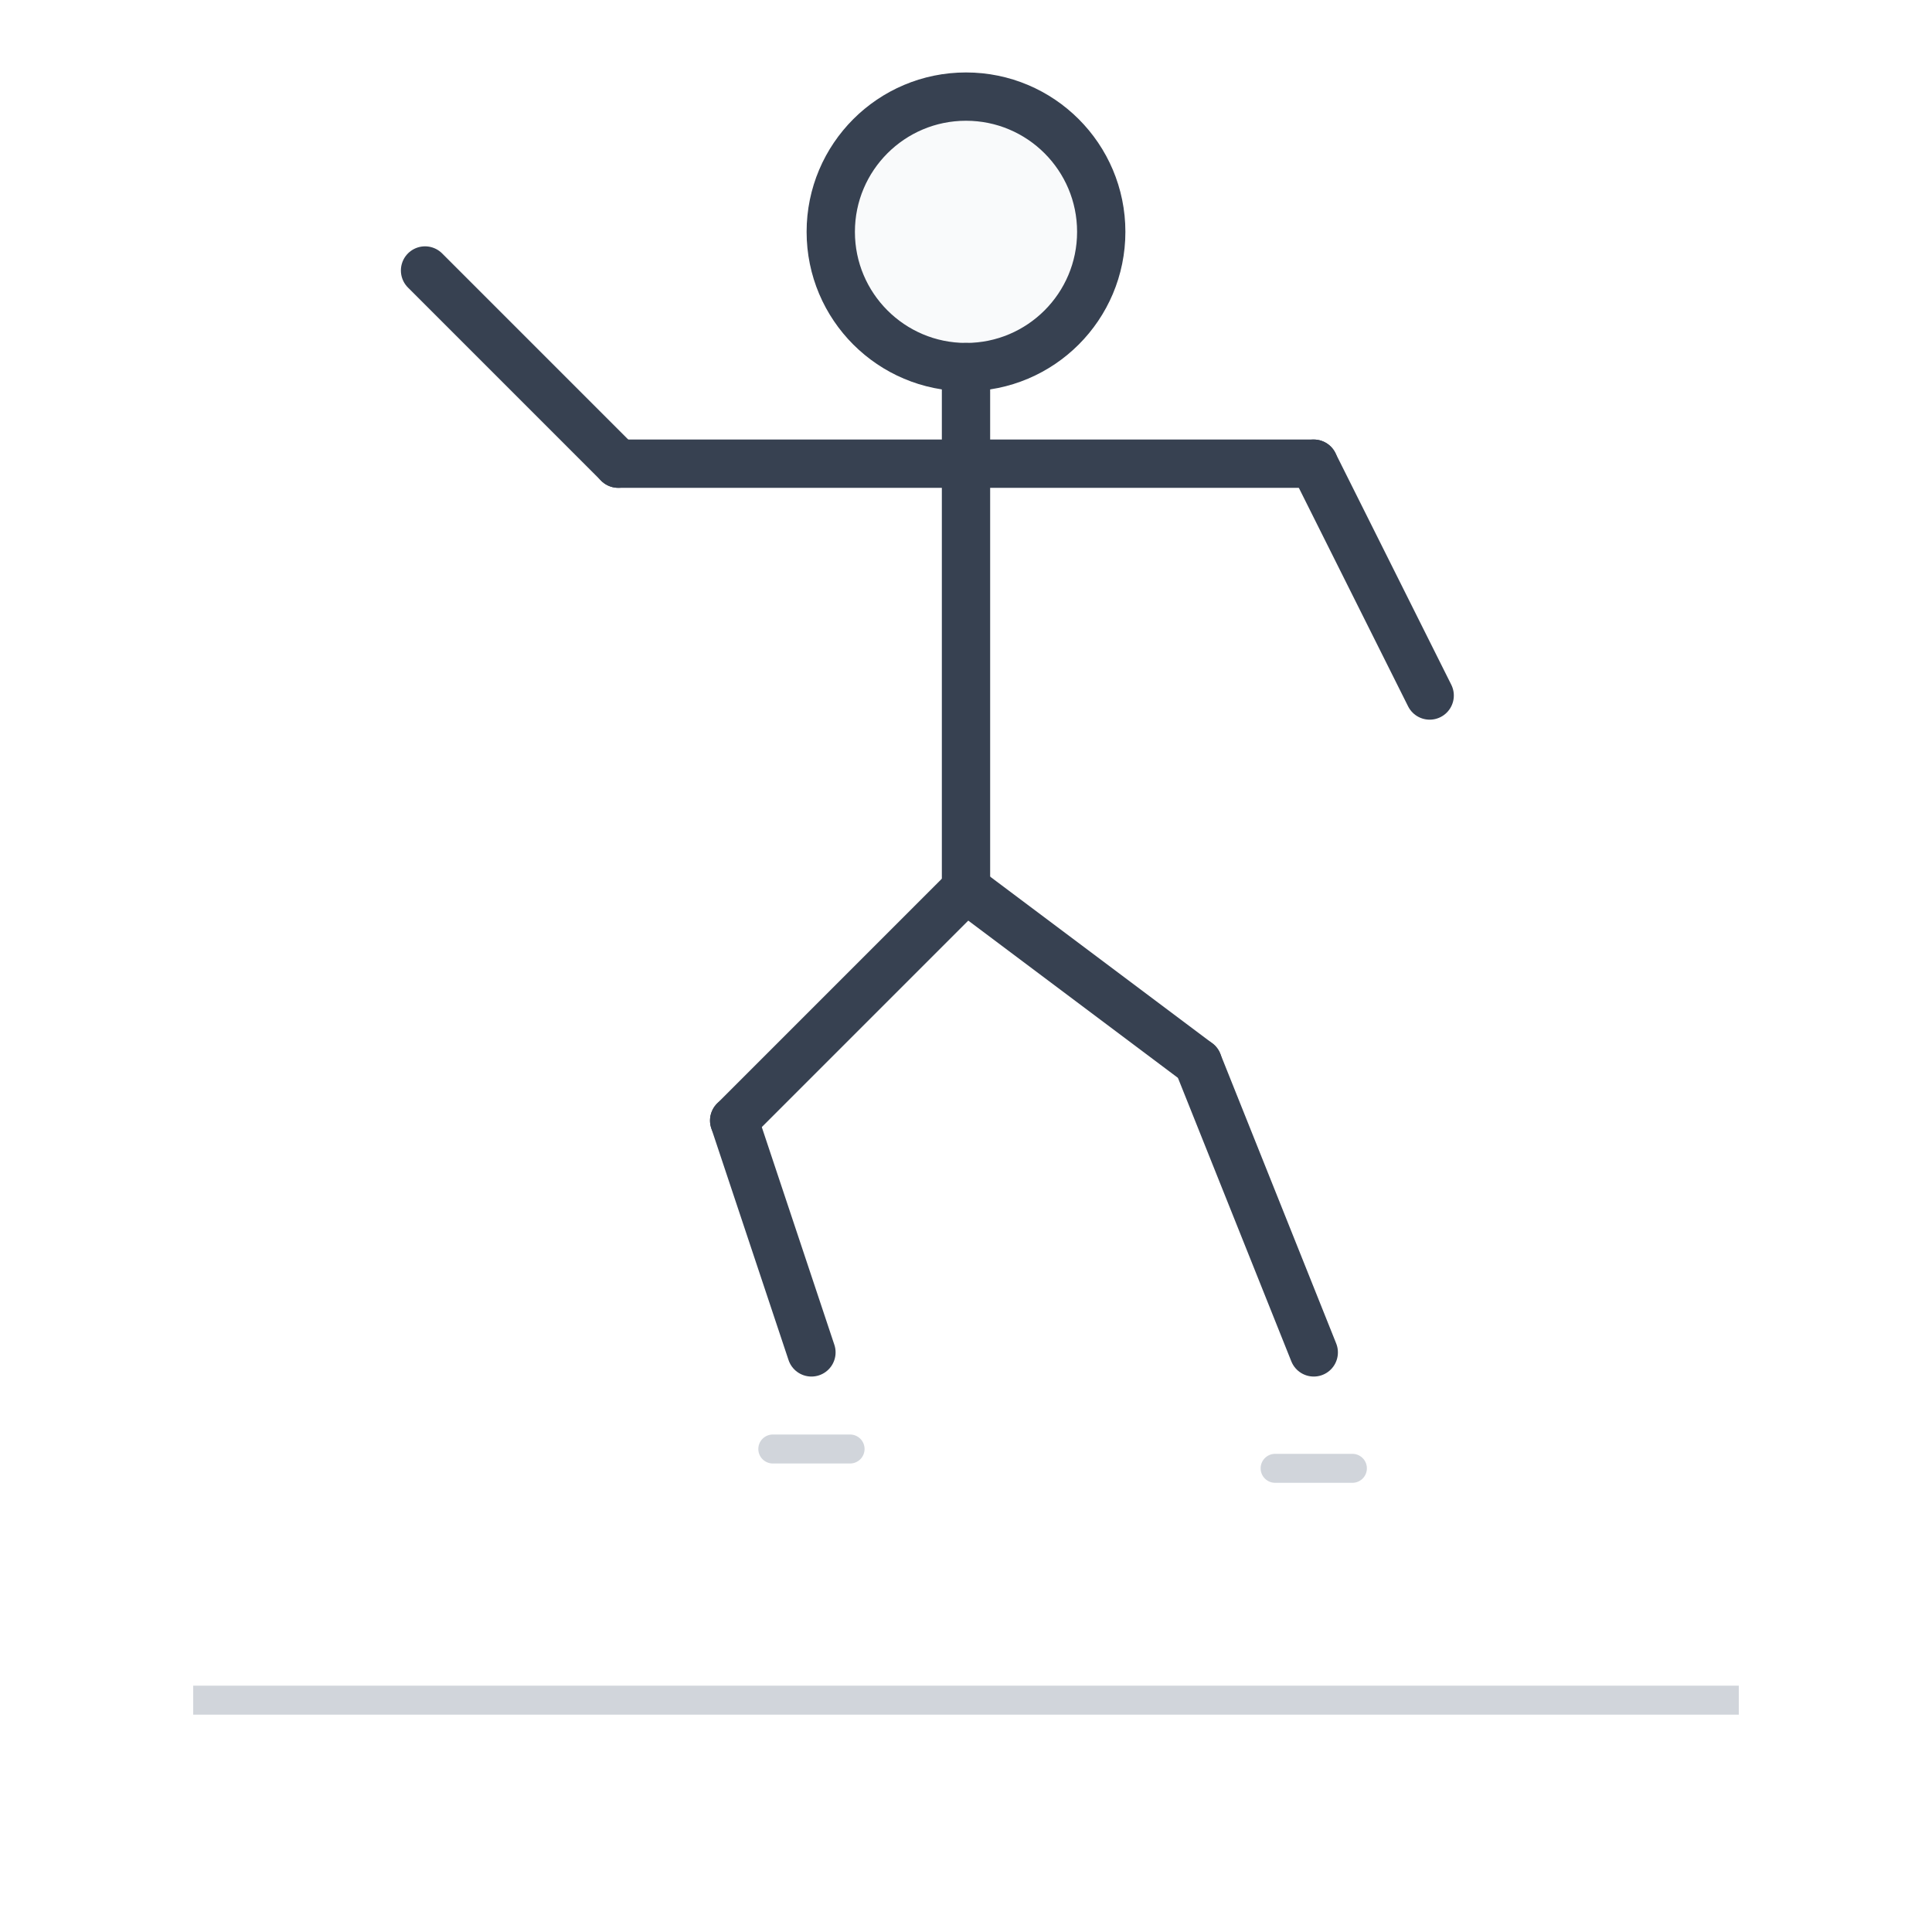
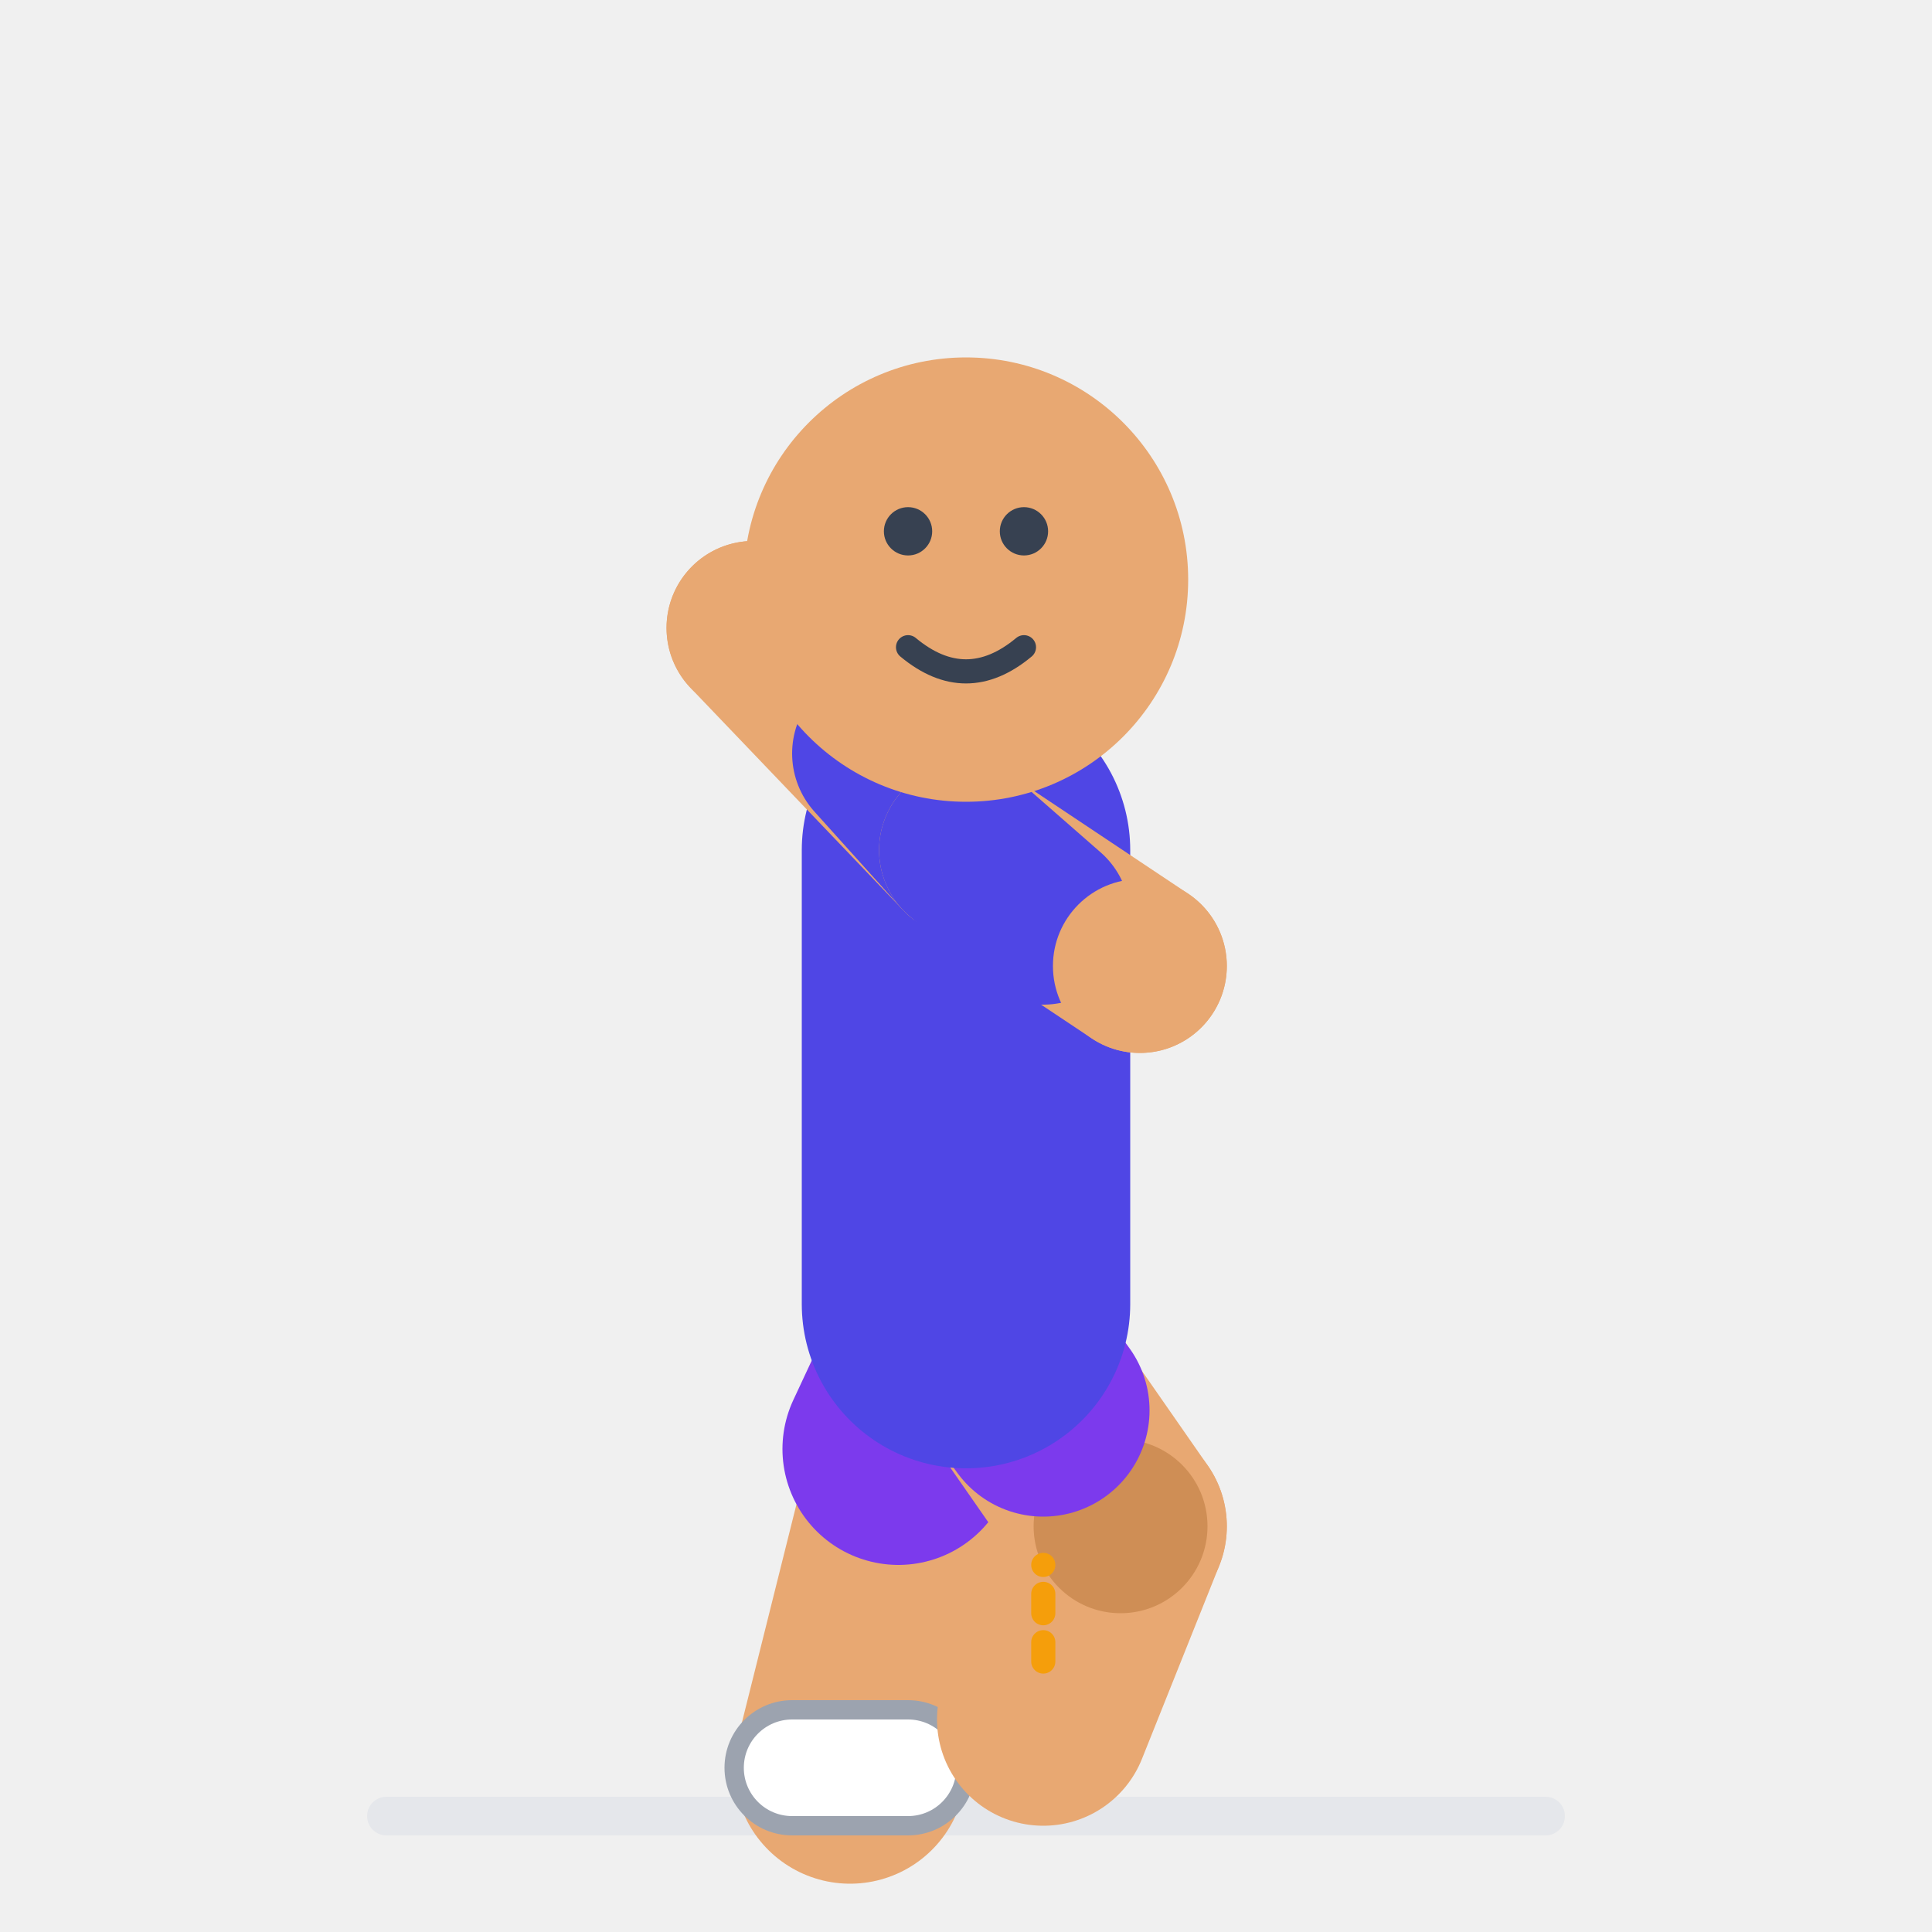
- <svg xmlns="http://www.w3.org/2000/svg" viewBox="0 0 100 100" width="100" height="100">
-   <rect width="100" height="100" fill="white" />
-   <line x1="10" y1="88" x2="90" y2="88" stroke="#d1d5db" stroke-width="1.5" />
-   <circle cx="50" cy="12" r="7" fill="#f9fafb" stroke="#374151" stroke-width="2.5" />
-   <line x1="50" y1="19" x2="50" y2="46" stroke="#374151" stroke-width="2.5" stroke-linecap="round" />
-   <line x1="32" y1="24" x2="68" y2="24" stroke="#374151" stroke-width="2.5" stroke-linecap="round" />
-   <line x1="32" y1="24" x2="22" y2="14" stroke="#374151" stroke-width="2.5" stroke-linecap="round" />
-   <line x1="68" y1="24" x2="74" y2="36" stroke="#374151" stroke-width="2.5" stroke-linecap="round" />
-   <line x1="50" y1="46" x2="38" y2="58" stroke="#374151" stroke-width="2.5" stroke-linecap="round" />
-   <line x1="38" y1="58" x2="42" y2="70" stroke="#374151" stroke-width="2.5" stroke-linecap="round" />
-   <line x1="50" y1="46" x2="62" y2="55" stroke="#374151" stroke-width="2.5" stroke-linecap="round" />
-   <line x1="62" y1="55" x2="68" y2="70" stroke="#374151" stroke-width="2.5" stroke-linecap="round" />
-   <line x1="40" y1="75" x2="44" y2="75" stroke="#d1d5db" stroke-width="1.5" stroke-linecap="round" />
-   <line x1="66" y1="76" x2="70" y2="76" stroke="#d1d5db" stroke-width="1.5" stroke-linecap="round" />
+ <svg xmlns="http://www.w3.org/2000/svg" viewBox="0 0 200 200" width="200" height="200">
+   <line x1="40" y1="188" x2="160" y2="188" stroke="#E5E7EB" stroke-width="4" stroke-linecap="round" />
+   <line x1="100" y1="135" x2="88" y2="183" stroke="#E8A872" stroke-width="24" stroke-linecap="round" />
+   <line x1="100" y1="135" x2="93" y2="150" stroke="#7C3AED" stroke-width="24" stroke-linecap="round" />
+   <rect x="76" y="177" width="24" height="12" rx="6" fill="#FFFFFF" stroke="#9CA3AF" stroke-width="2" />
+   <line x1="100" y1="135" x2="116" y2="158" stroke="#E8A872" stroke-width="22" stroke-linecap="round" />
+   <line x1="116" y1="158" x2="108" y2="178" stroke="#E8A872" stroke-width="22" stroke-linecap="round" />
+   <circle cx="116" cy="158" r="9" fill="#CF8E55" />
+   <line x1="100" y1="135" x2="108" y2="146" stroke="#7C3AED" stroke-width="22" stroke-linecap="round" />
+   <line x1="100" y1="135" x2="100" y2="88" stroke="#4F46E5" stroke-width="34" stroke-linecap="round" />
+   <line x1="100" y1="88" x2="78" y2="65" stroke="#E8A872" stroke-width="18" stroke-linecap="round" />
+   <line x1="100" y1="88" x2="91" y2="78" stroke="#4F46E5" stroke-width="18" stroke-linecap="round" />
+   <circle cx="78" cy="65" r="9" fill="#E8A872" />
+   <line x1="100" y1="88" x2="118" y2="100" stroke="#E8A872" stroke-width="18" stroke-linecap="round" />
+   <line x1="100" y1="88" x2="108" y2="95" stroke="#4F46E5" stroke-width="18" stroke-linecap="round" />
+   <circle cx="118" cy="100" r="9" fill="#E8A872" />
+   <circle cx="100" cy="60" r="23" fill="#E8A872" />
+   <circle cx="94" cy="55" r="2.5" fill="#374151" />
+   <circle cx="106" cy="55" r="2.5" fill="#374151" />
+   <path d="M94,67 Q100,72 106,67" stroke="#374151" stroke-width="2.5" fill="none" stroke-linecap="round" />
+   <path d="M108,172 L108,162" stroke="#F59E0B" stroke-width="2.5" stroke-linecap="round" stroke-dasharray="2,3" />
</svg>
